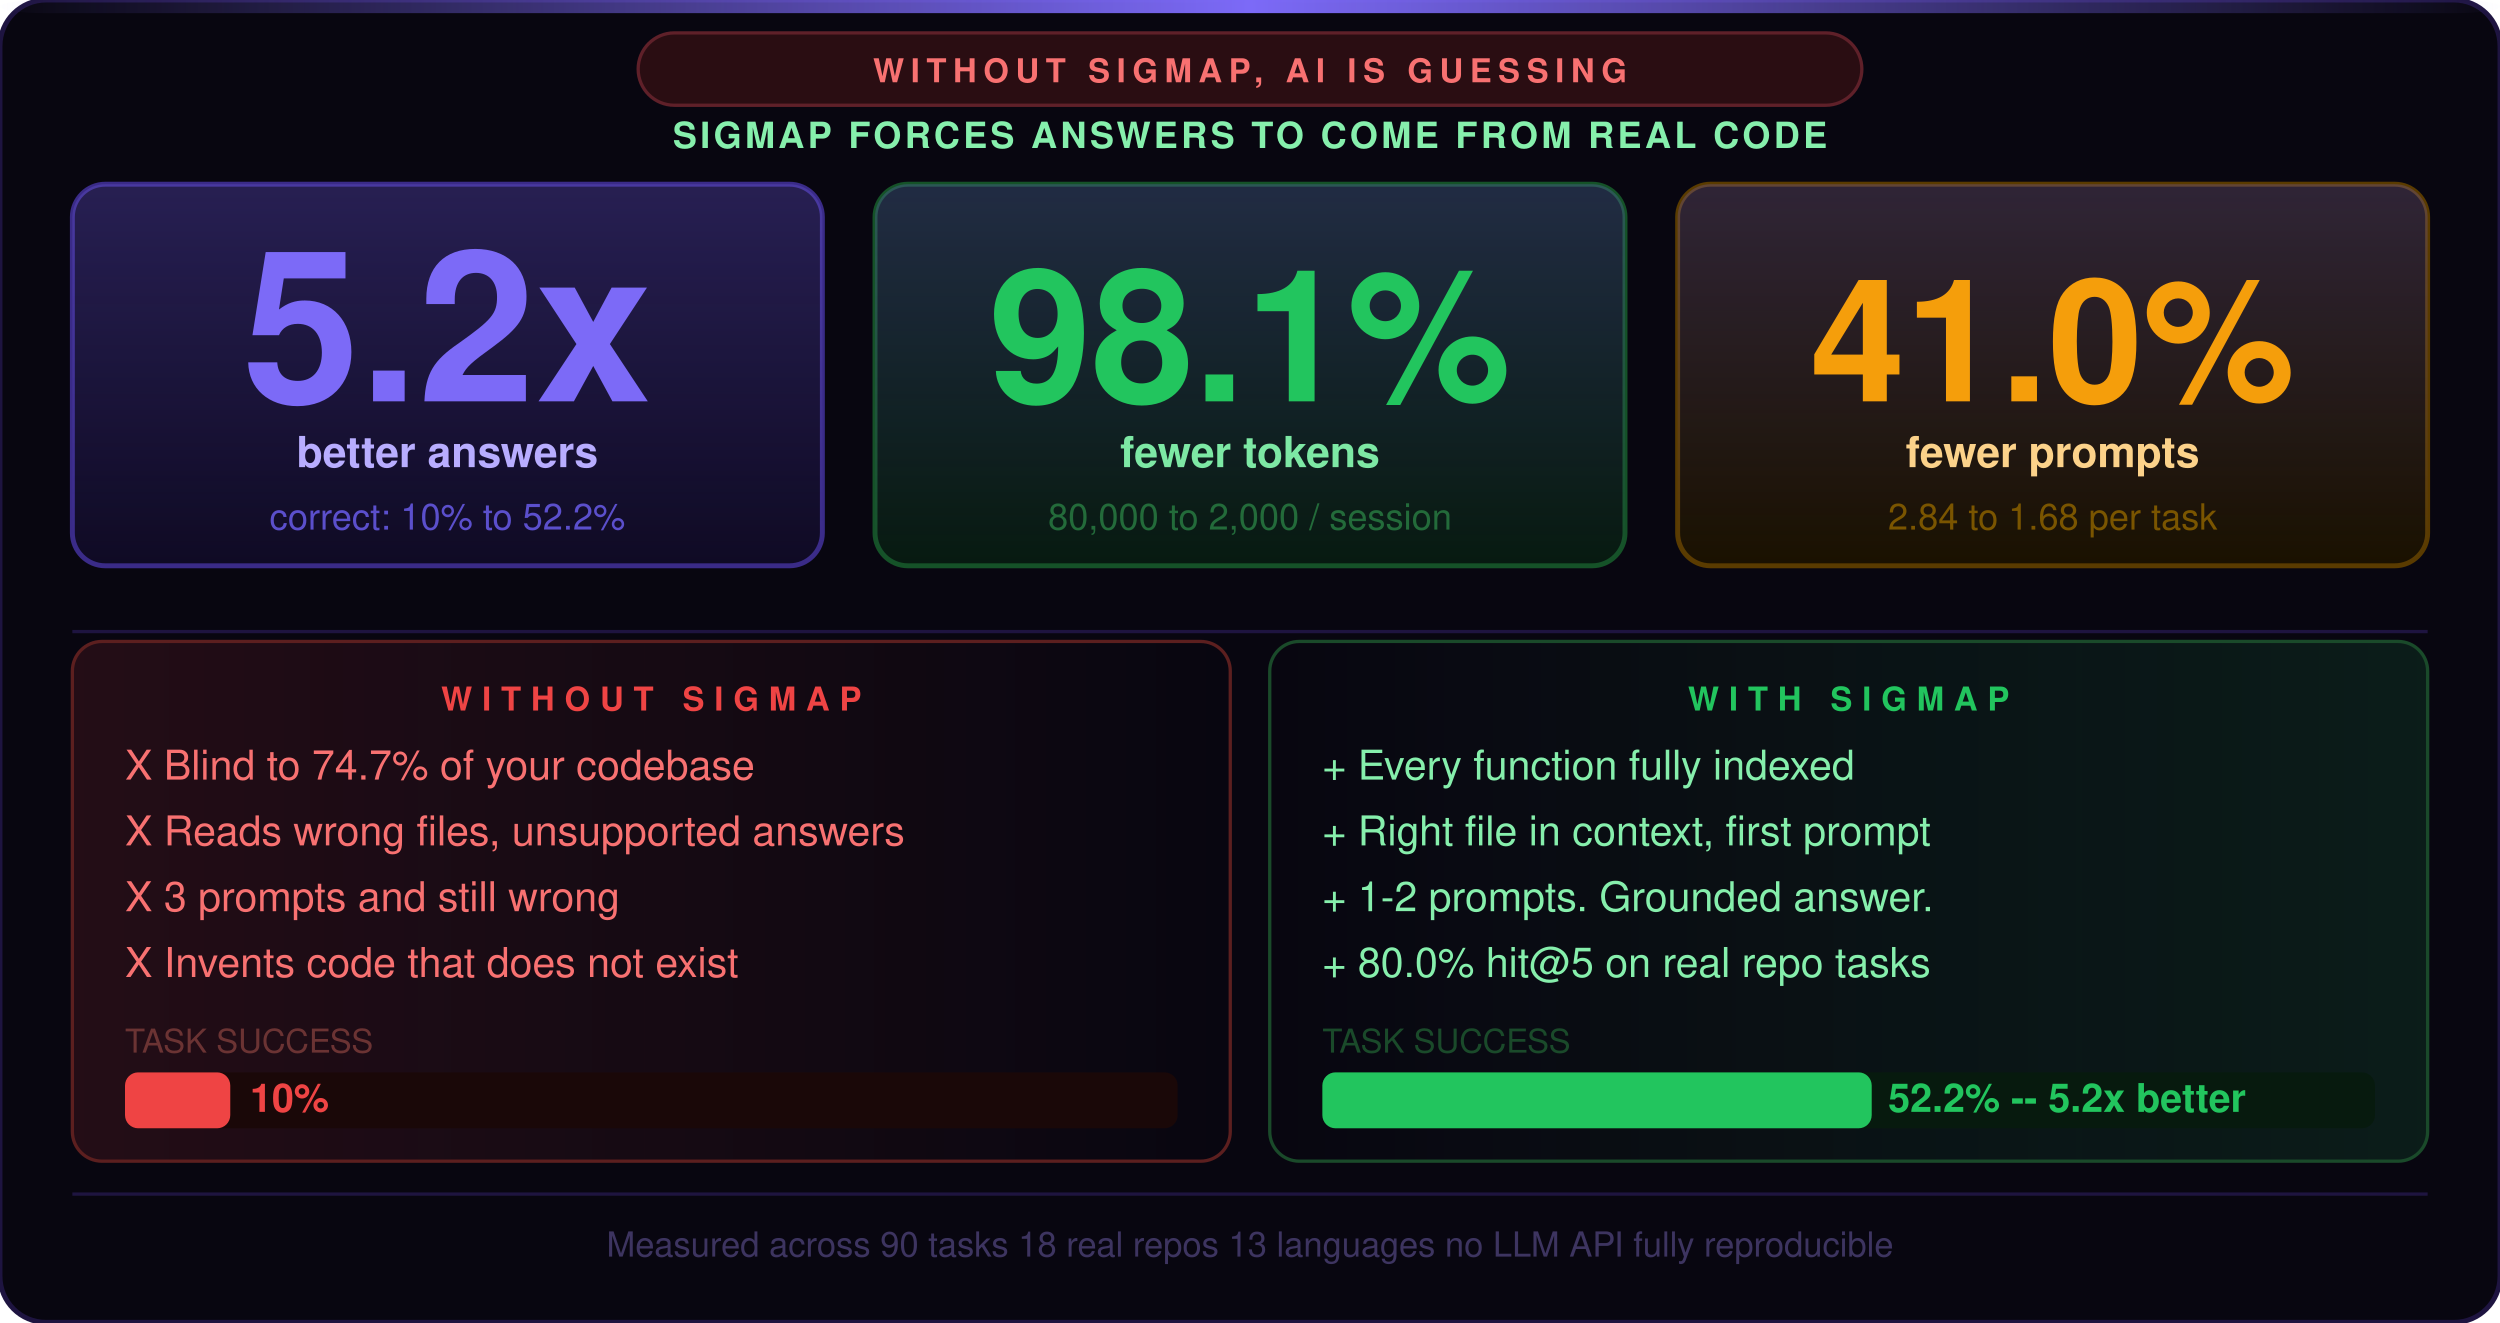
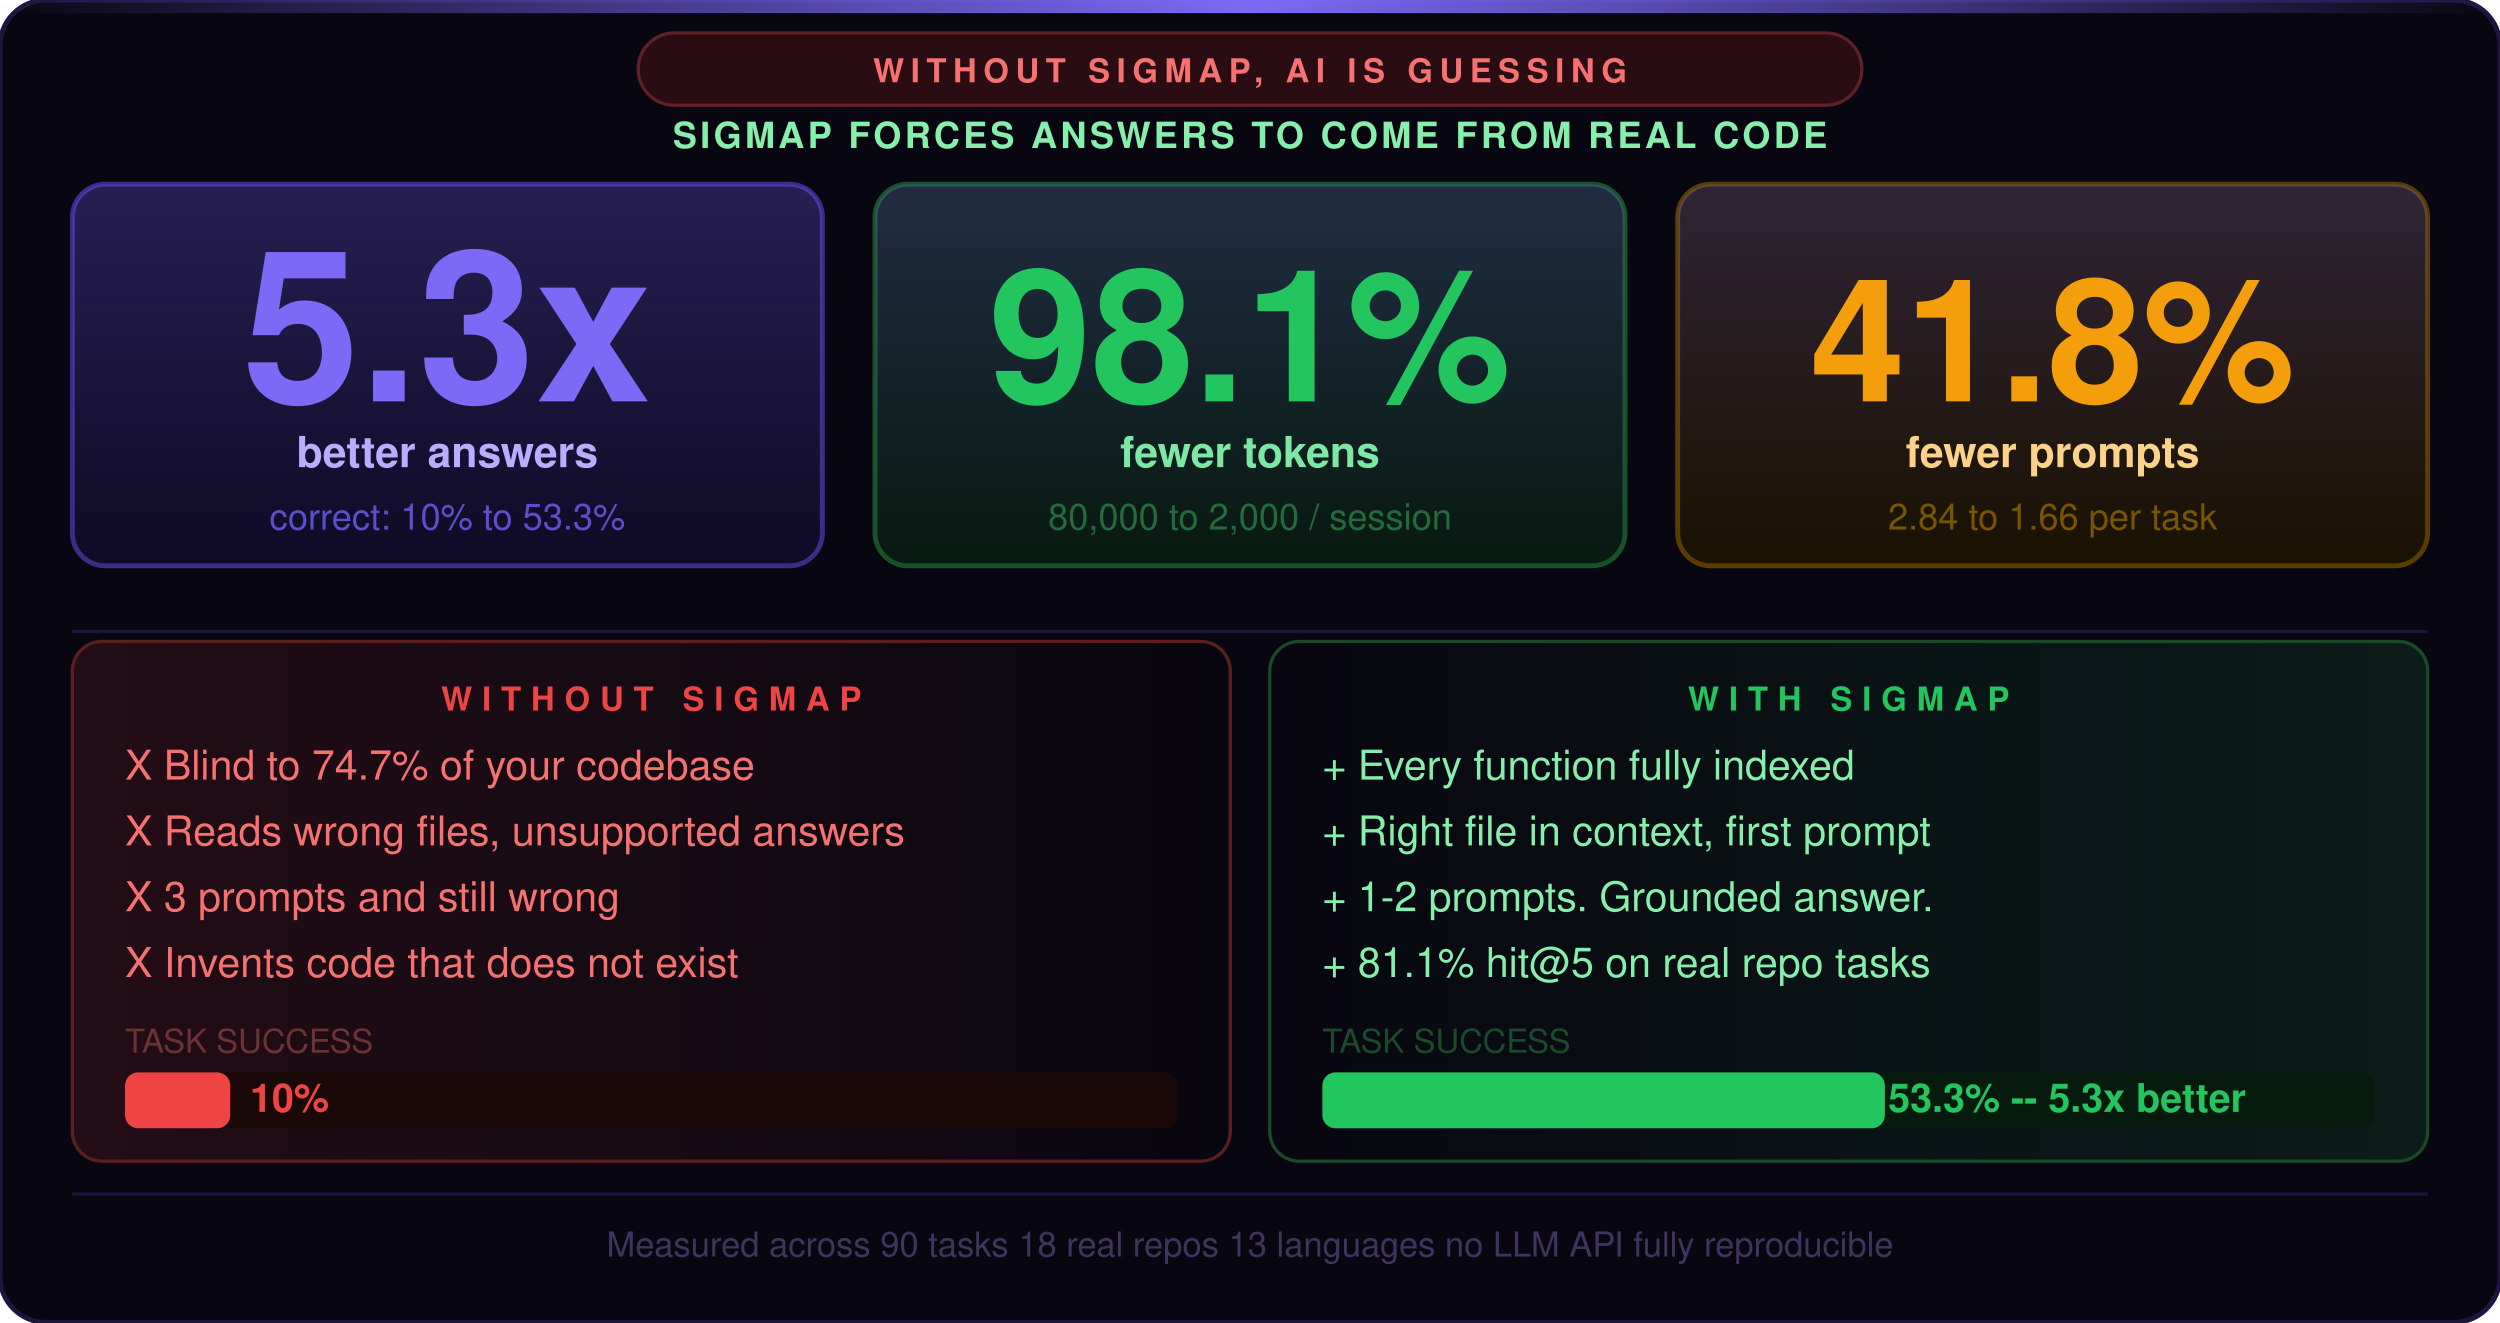
<svg xmlns="http://www.w3.org/2000/svg" viewBox="0 0 760 402" width="760" height="402" font-family="-apple-system,BlinkMacSystemFont,'Segoe UI',Helvetica,Arial,sans-serif">
  <rect width="760" height="402" fill="#080610" rx="14" />
  <rect width="760" height="402" fill="none" stroke="#1e1440" stroke-width="1.5" rx="14" />
  <defs>
    <linearGradient id="topglow" x1="0" x2="1" y1="0" y2="0">
      <stop offset="0%" stop-color="#7c6af7" stop-opacity="0" />
      <stop offset="50%" stop-color="#7c6af7" stop-opacity="1" />
      <stop offset="100%" stop-color="#7c6af7" stop-opacity="0" />
    </linearGradient>
    <linearGradient id="cardglow" x1="0" x2="0" y1="0" y2="1">
      <stop offset="0%" stop-color="#7c6af7" stop-opacity="0.22" />
      <stop offset="100%" stop-color="#7c6af7" stop-opacity="0" />
    </linearGradient>
    <linearGradient id="redglow" x1="0" x2="1" y1="0" y2="0">
      <stop offset="0%" stop-color="#ef4444" stop-opacity="0.12" />
      <stop offset="100%" stop-color="#ef4444" stop-opacity="0" />
    </linearGradient>
    <linearGradient id="greenglow" x1="0" x2="1" y1="0" y2="0">
      <stop offset="0%" stop-color="#22c55e" stop-opacity="0" />
      <stop offset="100%" stop-color="#22c55e" stop-opacity="0.12" />
    </linearGradient>
  </defs>
  <rect x="0" y="0" width="760" height="4" fill="url(#topglow)" rx="14" />
  <rect x="194" y="10" width="372" height="22" rx="11" fill="#2a0d12" stroke="#5f2029" stroke-width="1" />
  <text x="380" y="25" text-anchor="middle" font-size="10" font-weight="800" letter-spacing="2" fill="#f87171">WITHOUT SIGMAP, AI IS GUESSING</text>
  <text x="380" y="45" text-anchor="middle" font-size="11" font-weight="700" letter-spacing="1" fill="#86efac">SIGMAP FORCES ANSWERS TO COME FROM REAL CODE</text>
  <rect x="22" y="56" width="228" height="116" rx="10" fill="#0f0a24" stroke="#3a2b88" stroke-width="1.5" />
  <rect x="22" y="56" width="228" height="116" rx="10" fill="url(#cardglow)" />
-   <text x="136" y="122" text-anchor="middle" font-size="64" font-weight="900" fill="#7c6af7">5.2x</text>
+   <text x="136" y="122" text-anchor="middle" font-size="64" font-weight="900" fill="#7c6af7">5.3x</text>
  <text x="136" y="142" text-anchor="middle" font-size="13" font-weight="700" fill="#b8adff">better answers</text>
-   <text x="136" y="161" text-anchor="middle" font-size="11" fill="#5b4fcc">correct: 10% to 52.2%</text>
+   <text x="136" y="161" text-anchor="middle" font-size="11" fill="#5b4fcc">correct: 10% to 53.3%</text>
  <rect x="266" y="56" width="228" height="116" rx="10" fill="#071a10" stroke="#155228" stroke-width="1.5" />
  <rect x="266" y="56" width="228" height="116" rx="10" fill="url(#cardglow)" />
  <text x="380" y="122" text-anchor="middle" font-size="56" font-weight="900" fill="#22c55e">98.1%</text>
  <text x="380" y="142" text-anchor="middle" font-size="13" font-weight="700" fill="#7de8a4">fewer tokens</text>
  <text x="380" y="161" text-anchor="middle" font-size="11" fill="#236b3a">80,000 to 2,000 / session</text>
  <rect x="510" y="56" width="228" height="116" rx="10" fill="#1a1100" stroke="#5a3b00" stroke-width="1.5" />
  <rect x="510" y="56" width="228" height="116" rx="10" fill="url(#cardglow)" />
-   <text x="624" y="122" text-anchor="middle" font-size="52" font-weight="900" fill="#f59e0b">41.0%</text>
+   <text x="624" y="122" text-anchor="middle" font-size="52" font-weight="900" fill="#f59e0b">41.8%</text>
  <text x="624" y="142" text-anchor="middle" font-size="13" font-weight="700" fill="#fcd28a">fewer prompts</text>
-   <text x="624" y="161" text-anchor="middle" font-size="11" fill="#7a5500">2.84 to 1.68 per task</text>
+   <text x="624" y="161" text-anchor="middle" font-size="11" fill="#7a5500">2.84 to 1.66 per task</text>
  <line x1="22" y1="192" x2="738" y2="192" stroke="#1e1440" stroke-width="1" />
  <rect x="22" y="195" width="352" height="158" rx="9" fill="url(#redglow)" />
  <rect x="22" y="195" width="352" height="158" rx="9" fill="none" stroke="#5c1f1f" stroke-width="1" />
  <text x="198" y="216" text-anchor="middle" font-size="10" font-weight="800" letter-spacing="3" fill="#ef4444">WITHOUT SIGMAP</text>
  <text x="38" y="237" font-size="12.5" fill="#f87171">X  Blind to 74.7% of your codebase</text>
  <text x="38" y="257" font-size="12.5" fill="#f87171">X  Reads wrong files, unsupported answers</text>
  <text x="38" y="277" font-size="12.5" fill="#f87171">X  3 prompts and still wrong</text>
  <text x="38" y="297" font-size="12.5" fill="#f87171">X  Invents code that does not exist</text>
  <text x="38" y="320" font-size="10" fill="#6b3333">TASK SUCCESS</text>
  <rect x="38" y="326" width="320" height="17" fill="#1a0808" rx="4" />
  <rect x="38" y="326" width="32" height="17" fill="#ef4444" rx="4" />
  <text x="76" y="338" font-size="12" font-weight="800" fill="#ef4444">10%</text>
  <rect x="386" y="195" width="352" height="158" rx="9" fill="url(#greenglow)" />
  <rect x="386" y="195" width="352" height="158" rx="9" fill="none" stroke="#1a4a2a" stroke-width="1" />
  <text x="562" y="216" text-anchor="middle" font-size="10" font-weight="800" letter-spacing="3" fill="#22c55e">WITH SIGMAP</text>
  <text x="402" y="237" font-size="12.5" fill="#86efac">+  Every function fully indexed</text>
  <text x="402" y="257" font-size="12.5" fill="#86efac">+  Right file in context, first prompt</text>
  <text x="402" y="277" font-size="12.5" fill="#86efac">+  1-2 prompts. Grounded answer.</text>
-   <text x="402" y="297" font-size="12.5" fill="#86efac">+  80.0% hit@5 on real repo tasks</text>
+   <text x="402" y="297" font-size="12.5" fill="#86efac">+  81.1% hit@5 on real repo tasks</text>
  <text x="402" y="320" font-size="10" fill="#1a4a2a">TASK SUCCESS</text>
  <rect x="402" y="326" width="320" height="17" fill="#071a0e" rx="4" />
-   <rect x="402" y="326" width="167" height="17" fill="#22c55e" rx="4" />
-   <text x="574" y="338" font-size="12" font-weight="800" fill="#22c55e">52.2% -- 5.2x better</text>
+   <rect x="402" y="326" width="171" height="17" fill="#22c55e" rx="4" />
+   <text x="574" y="338" font-size="12" font-weight="800" fill="#22c55e">53.3% -- 5.3x better</text>
  <line x1="22" y1="363" x2="738" y2="363" stroke="#1e1440" stroke-width="1" />
  <text x="380" y="382" text-anchor="middle" font-size="10.5" fill="#3d3460">Measured across 90 tasks  18 real repos  13 languages  no LLM API  fully reproducible</text>
</svg>
